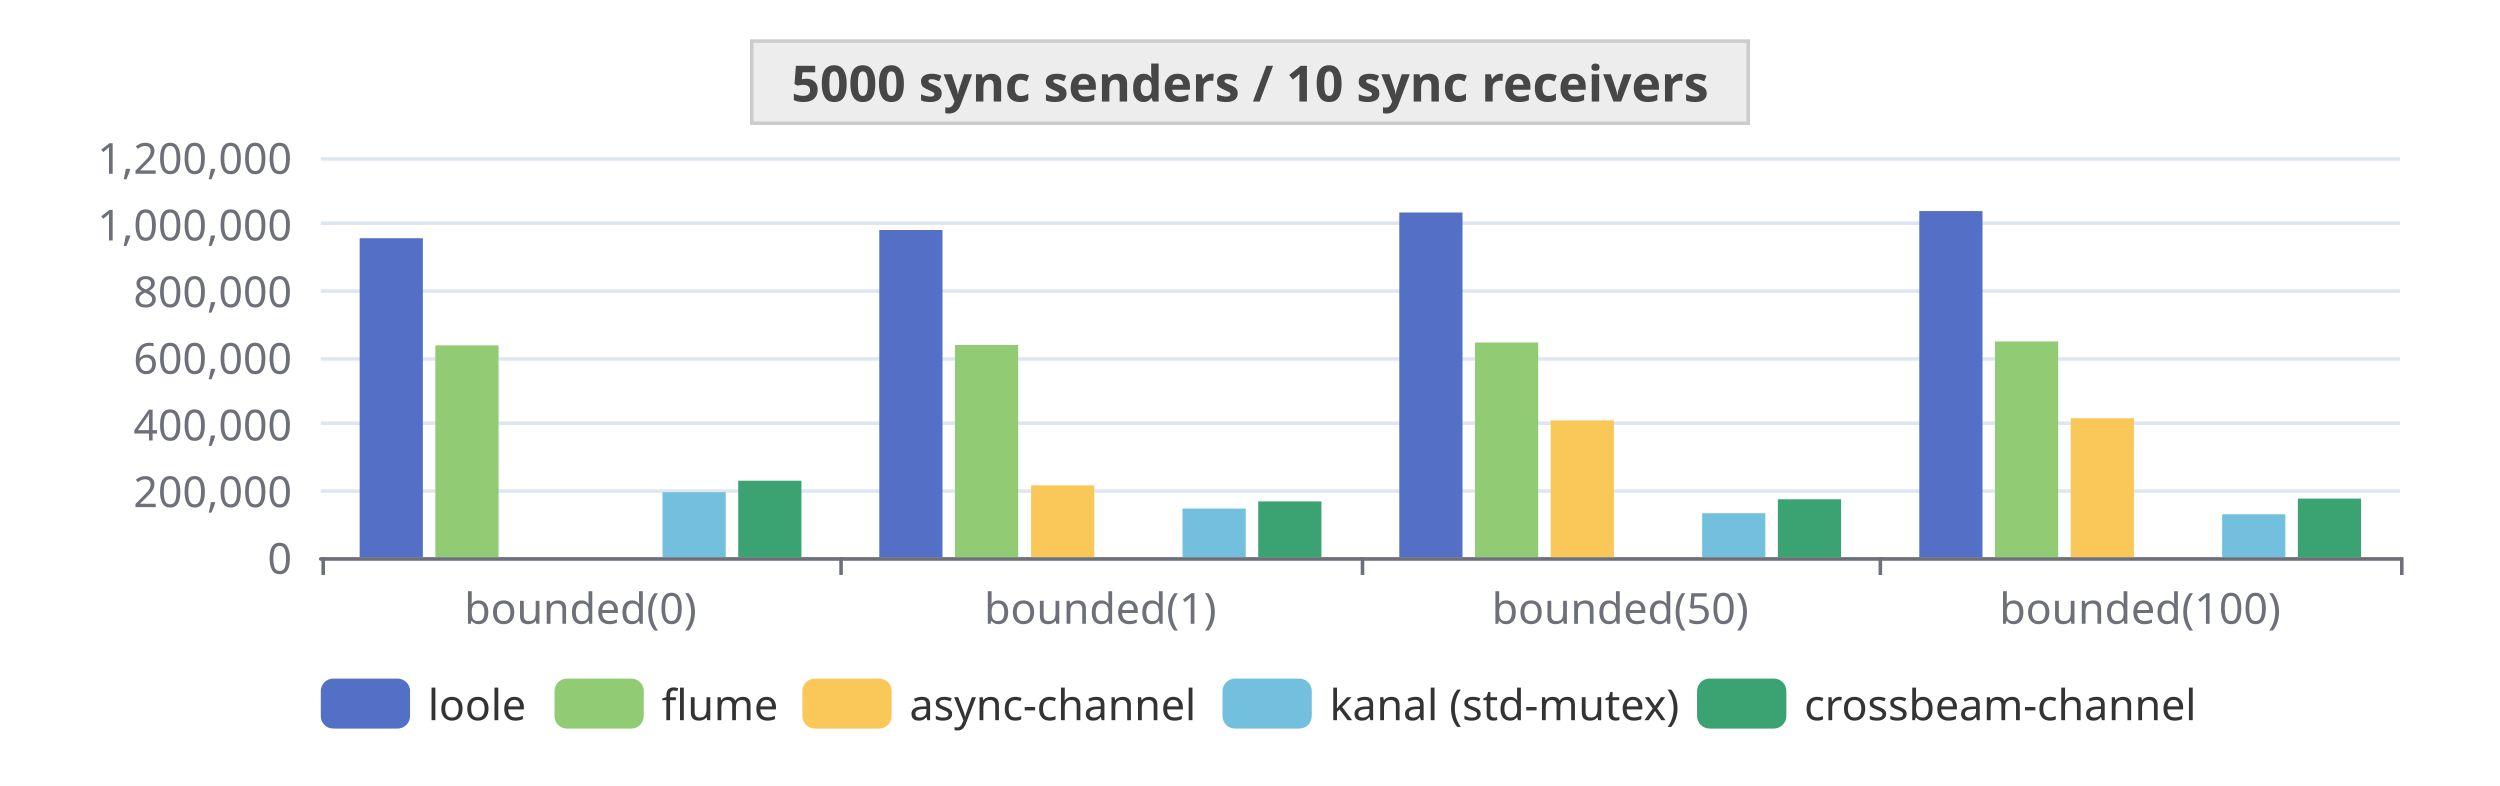
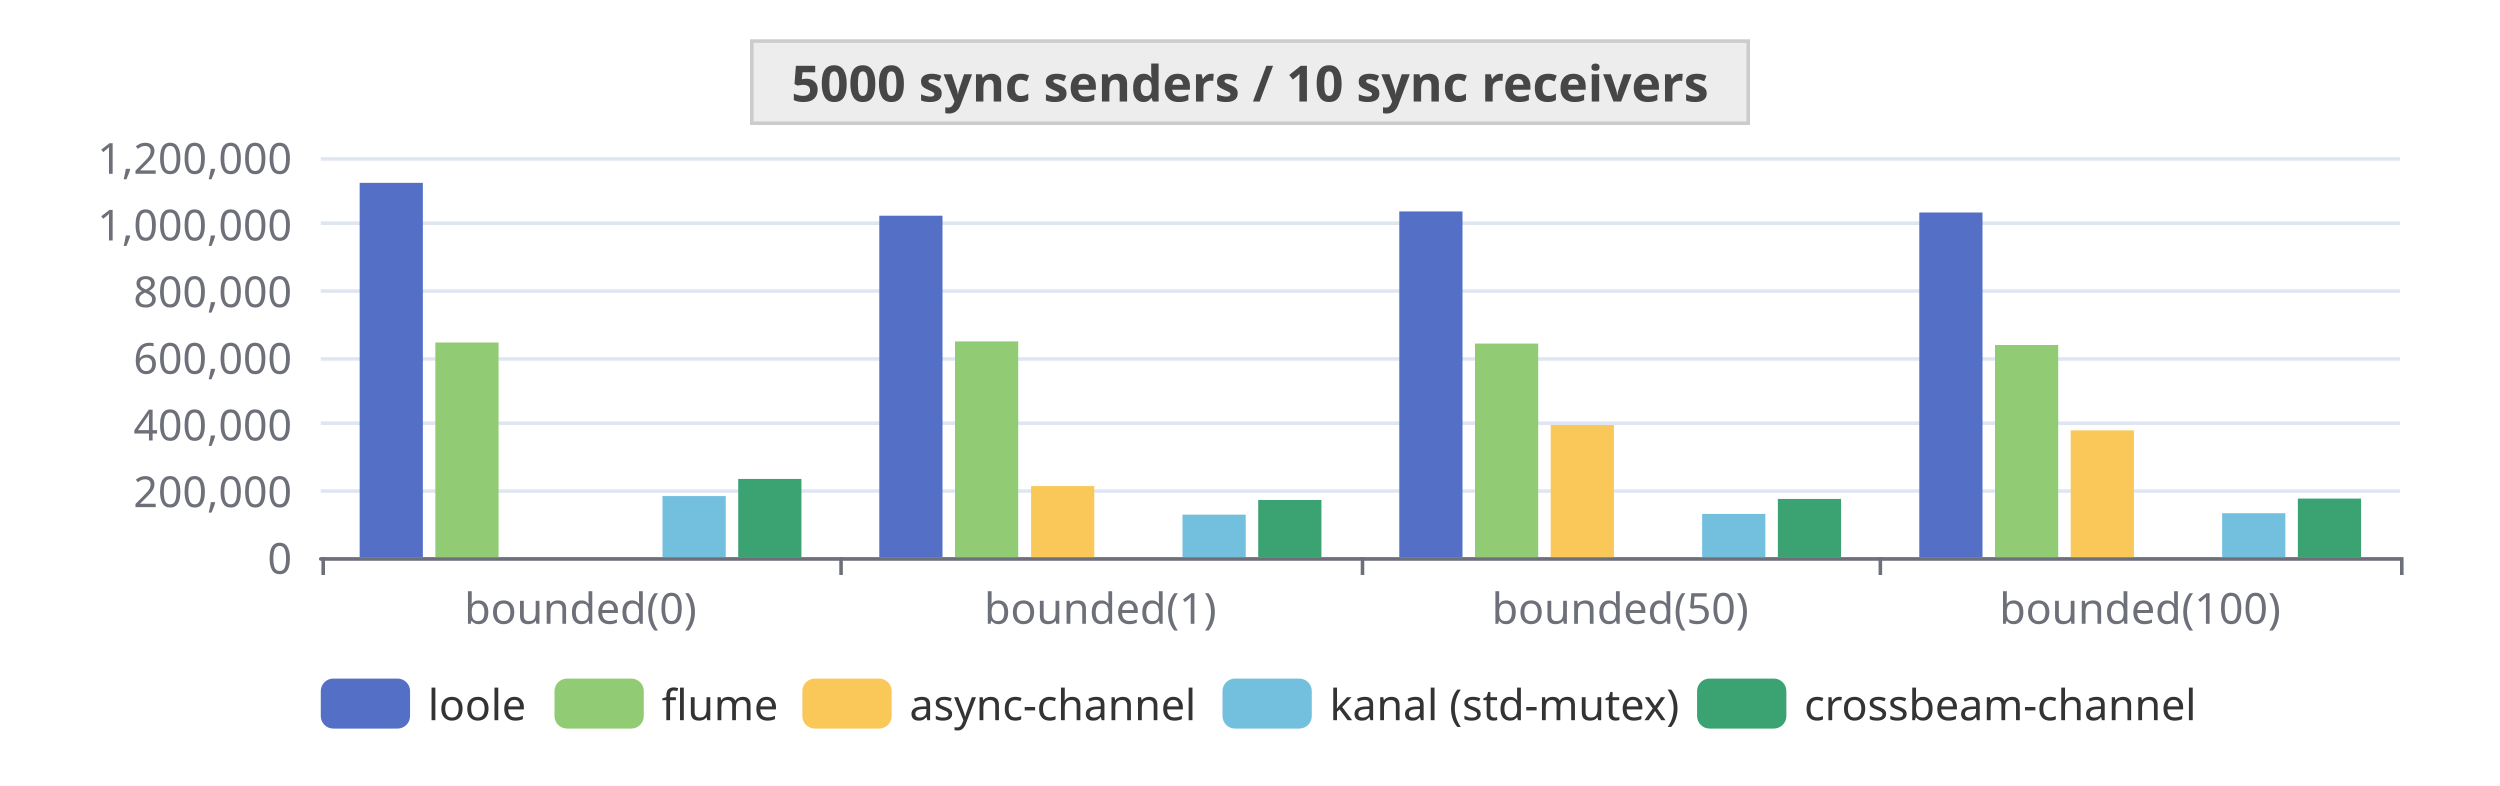
<svg xmlns="http://www.w3.org/2000/svg" width="700" height="220" version="1.1" baseProfile="full" viewBox="0 0 700 220">
  <rect width="700" height="220" x="0" y="0" id="0" fill="white" />
  <path d="M89.8 156.5L672 156.5" fill="none" stroke="#E0E6F1" />
  <path d="M89.8 137.5L672 137.5" fill="none" stroke="#E0E6F1" />
  <path d="M89.8 118.5L672 118.5" fill="none" stroke="#E0E6F1" />
  <path d="M89.8 100.5L672 100.5" fill="none" stroke="#E0E6F1" />
  <path d="M89.8 81.5L672 81.5" fill="none" stroke="#E0E6F1" />
  <path d="M89.8 62.5L672 62.5" fill="none" stroke="#E0E6F1" />
  <path d="M89.8 44.5L672 44.5" fill="none" stroke="#E0E6F1" />
  <path d="M89.8 156.5L672 156.5" fill="none" stroke="#6E7079" stroke-linecap="round" />
  <path d="M90.5 156L90.5 161" fill="none" stroke="#6E7079" />
  <path d="M235.5 156L235.5 161" fill="none" stroke="#6E7079" />
  <path d="M381.5 156L381.5 161" fill="none" stroke="#6E7079" />
  <path d="M526.5 156L526.5 161" fill="none" stroke="#6E7079" />
  <path d="M672.5 156L672.5 161" fill="none" stroke="#6E7079" />
  <text dominant-baseline="central" text-anchor="end" style="font-size:12px;font-family:sans-serif;" transform="translate(81.76 156)" fill="#6E7079">0</text>
  <text dominant-baseline="central" text-anchor="end" style="font-size:12px;font-family:sans-serif;" transform="translate(81.76 137.3333)" fill="#6E7079">200,000</text>
  <text dominant-baseline="central" text-anchor="end" style="font-size:12px;font-family:sans-serif;" transform="translate(81.76 118.6667)" fill="#6E7079">400,000</text>
  <text dominant-baseline="central" text-anchor="end" style="font-size:12px;font-family:sans-serif;" transform="translate(81.76 100)" fill="#6E7079">600,000</text>
  <text dominant-baseline="central" text-anchor="end" style="font-size:12px;font-family:sans-serif;" transform="translate(81.76 81.3333)" fill="#6E7079">800,000</text>
  <text dominant-baseline="central" text-anchor="end" style="font-size:12px;font-family:sans-serif;" transform="translate(81.76 62.6667)" fill="#6E7079">1,000,000</text>
  <text dominant-baseline="central" text-anchor="end" style="font-size:12px;font-family:sans-serif;" transform="translate(81.76 44)" fill="#6E7079">1,200,000</text>
  <text dominant-baseline="central" text-anchor="middle" style="font-size:12px;font-family:sans-serif;" y="6" transform="translate(162.54 164)" fill="#6E7079">bounded(0)</text>
  <text dominant-baseline="central" text-anchor="middle" style="font-size:12px;font-family:sans-serif;" y="6" transform="translate(308.1 164)" fill="#6E7079">bounded(1)</text>
  <text dominant-baseline="central" text-anchor="middle" style="font-size:12px;font-family:sans-serif;" y="6" transform="translate(453.66 164)" fill="#6E7079">bounded(50)</text>
  <text dominant-baseline="central" text-anchor="middle" style="font-size:12px;font-family:sans-serif;" y="6" transform="translate(599.22 164)" fill="#6E7079">bounded(100)</text>
-   <path d="M100.7 156l17.7 0l0 -89.3l-17.7 0Z" fill="#5470c6" />
-   <path d="M246.2 156l17.7 0l0 -91.6l-17.7 0Z" fill="#5470c6" />
-   <path d="M391.8 156l17.7 0l0 -96.5l-17.7 0Z" fill="#5470c6" />
-   <path d="M537.4 156l17.7 0l0 -96.9l-17.7 0Z" fill="#5470c6" />
-   <path d="M121.9 156l17.7 0l0 -59.3l-17.7 0Z" fill="#91cc75" />
-   <path d="M267.4 156l17.7 0l0 -59.4l-17.7 0Z" fill="#91cc75" />
-   <path d="M413 156l17.7 0l0 -60.1l-17.7 0Z" fill="#91cc75" />
-   <path d="M558.6 156l17.7 0l0 -60.4l-17.7 0Z" fill="#91cc75" />
+   <path d="M100.7 156l17.7 0l0 -104.8l-17.7 0Z" fill="#5470c6" />
+   <path d="M246.2 156l17.7 0l0 -95.6l-17.7 0Z" fill="#5470c6" />
+   <path d="M391.8 156l17.7 0l0 -96.8l-17.7 0Z" fill="#5470c6" />
+   <path d="M537.4 156l17.7 0l0 -96.5l-17.7 0Z" fill="#5470c6" />
+   <path d="M121.9 156l17.7 0l0 -60.1l-17.7 0Z" fill="#91cc75" />
+   <path d="M267.4 156l17.7 0l0 -60.4l-17.7 0Z" fill="#91cc75" />
+   <path d="M413 156l17.7 0l0 -59.8l-17.7 0Z" fill="#91cc75" />
+   <path d="M558.6 156l17.7 0l0 -59.4l-17.7 0Z" fill="#91cc75" />
  <path d="M143.1 156l17.7 0l0 0l-17.7 0Z" fill="#fac858" />
-   <path d="M288.7 156l17.7 0l0 -20.1l-17.7 0Z" fill="#fac858" />
-   <path d="M434.2 156l17.7 0l0 -38.3l-17.7 0Z" fill="#fac858" />
-   <path d="M579.8 156l17.7 0l0 -38.9l-17.7 0Z" fill="#fac858" />
+   <path d="M288.7 156l17.7 0l0 -19.9l-17.7 0Z" fill="#fac858" />
+   <path d="M434.2 156l17.7 0l0 -37l-17.7 0Z" fill="#fac858" />
+   <path d="M579.8 156l17.7 0l0 -35.5l-17.7 0Z" fill="#fac858" />
  <path d="M164.3 156l17.7 0l0 0l-17.7 0Z" fill="#ee6666" />
  <path d="M309.9 156l17.7 0l0 0l-17.7 0Z" fill="#ee6666" />
  <path d="M455.4 156l17.7 0l0 0l-17.7 0Z" fill="#ee6666" />
  <path d="M601 156l17.7 0l0 0l-17.7 0Z" fill="#ee6666" />
-   <path d="M185.5 156l17.7 0l0 -18.2l-17.7 0Z" fill="#73c0de" />
-   <path d="M331.1 156l17.7 0l0 -13.6l-17.7 0Z" fill="#73c0de" />
-   <path d="M476.6 156l17.7 0l0 -12.3l-17.7 0Z" fill="#73c0de" />
-   <path d="M622.2 156l17.7 0l0 -12l-17.7 0Z" fill="#73c0de" />
-   <path d="M206.7 156l17.7 0l0 -21.4l-17.7 0Z" fill="#3ba272" />
-   <path d="M352.3 156l17.7 0l0 -15.6l-17.7 0Z" fill="#3ba272" />
-   <path d="M497.8 156l17.7 0l0 -16.2l-17.7 0Z" fill="#3ba272" />
+   <path d="M185.5 156l17.7 0l0 -17.1l-17.7 0Z" fill="#73c0de" />
+   <path d="M331.1 156l17.7 0l0 -11.9l-17.7 0Z" fill="#73c0de" />
+   <path d="M476.6 156l17.7 0l0 -12.1l-17.7 0Z" fill="#73c0de" />
+   <path d="M622.2 156l17.7 0l0 -12.3l-17.7 0Z" fill="#73c0de" />
+   <path d="M206.7 156l17.7 0l0 -21.9l-17.7 0Z" fill="#3ba272" />
+   <path d="M352.3 156l17.7 0l0 -16l-17.7 0Z" fill="#3ba272" />
+   <path d="M497.8 156l17.7 0l0 -16.3l-17.7 0Z" fill="#3ba272" />
  <path d="M643.4 156l17.7 0l0 -16.4l-17.7 0Z" fill="#3ba272" />
  <path d="M-5 -5l530.4 0l0 24l-530.4 0Z" transform="translate(89.82 190)" fill="rgb(0,0,0)" fill-opacity="0" stroke="#ccc" stroke-width="0" />
  <path d="M3.5 0L21.5 0A3.5 3.5 0 0 1 25 3.5L25 10.5A3.5 3.5 0 0 1 21.5 14L3.5 14A3.5 3.5 0 0 1 0 10.5L0 3.5A3.5 3.5 0 0 1 3.5 0" transform="translate(89.82 190)" fill="#5470c6" />
  <text dominant-baseline="central" text-anchor="start" style="font-size:12px;font-family:sans-serif;" x="30" y="7" transform="translate(89.82 190)" fill="#333">loole</text>
  <path d="M3.5 0L21.5 0A3.5 3.5 0 0 1 25 3.5L25 10.5A3.5 3.5 0 0 1 21.5 14L3.5 14A3.5 3.5 0 0 1 0 10.5L0 3.5A3.5 3.5 0 0 1 3.5 0" transform="translate(155.26 190)" fill="#91cc75" />
  <text dominant-baseline="central" text-anchor="start" style="font-size:12px;font-family:sans-serif;" x="30" y="7" transform="translate(155.26 190)" fill="#333">flume</text>
  <path d="M3.5 0L21.5 0A3.5 3.5 0 0 1 25 3.5L25 10.5A3.5 3.5 0 0 1 21.5 14L3.5 14A3.5 3.5 0 0 1 0 10.5L0 3.5A3.5 3.5 0 0 1 3.5 0" transform="translate(224.66 190)" fill="#fac858" />
  <text dominant-baseline="central" text-anchor="start" style="font-size:12px;font-family:sans-serif;" x="30" y="7" transform="translate(224.66 190)" fill="#333">async-channel</text>
  <path d="M3.5 0L21.5 0A3.5 3.5 0 0 1 25 3.5L25 10.5A3.5 3.5 0 0 1 21.5 14L3.5 14A3.5 3.5 0 0 1 0 10.5L0 3.5A3.5 3.5 0 0 1 3.5 0" transform="translate(342.3 190)" fill="#73c0de" />
  <text dominant-baseline="central" text-anchor="start" style="font-size:12px;font-family:sans-serif;" xml:space="preserve" x="30" y="7" transform="translate(342.3 190)" fill="#333">kanal (std-mutex)</text>
  <path d="M3.5 0L21.5 0A3.5 3.5 0 0 1 25 3.5L25 10.5A3.5 3.5 0 0 1 21.5 14L3.5 14A3.5 3.5 0 0 1 0 10.5L0 3.5A3.5 3.5 0 0 1 3.5 0" transform="translate(475.18 190)" fill="#3ba272" />
  <text dominant-baseline="central" text-anchor="start" style="font-size:12px;font-family:sans-serif;" x="30" y="7" transform="translate(475.18 190)" fill="#333">crossbeam-channel</text>
  <path d="M-139.5 -4.5l279 0l0 23l-279 0Z" transform="translate(350 16)" fill="#ddd8" stroke="#ccc" />
  <text dominant-baseline="central" text-anchor="middle" style="font-size:14px;font-family:sans-serif;font-weight:bold;" xml:space="preserve" y="7" transform="translate(350 16)" fill="#464646">5000 sync senders / 10 sync receivers</text>
</svg>
